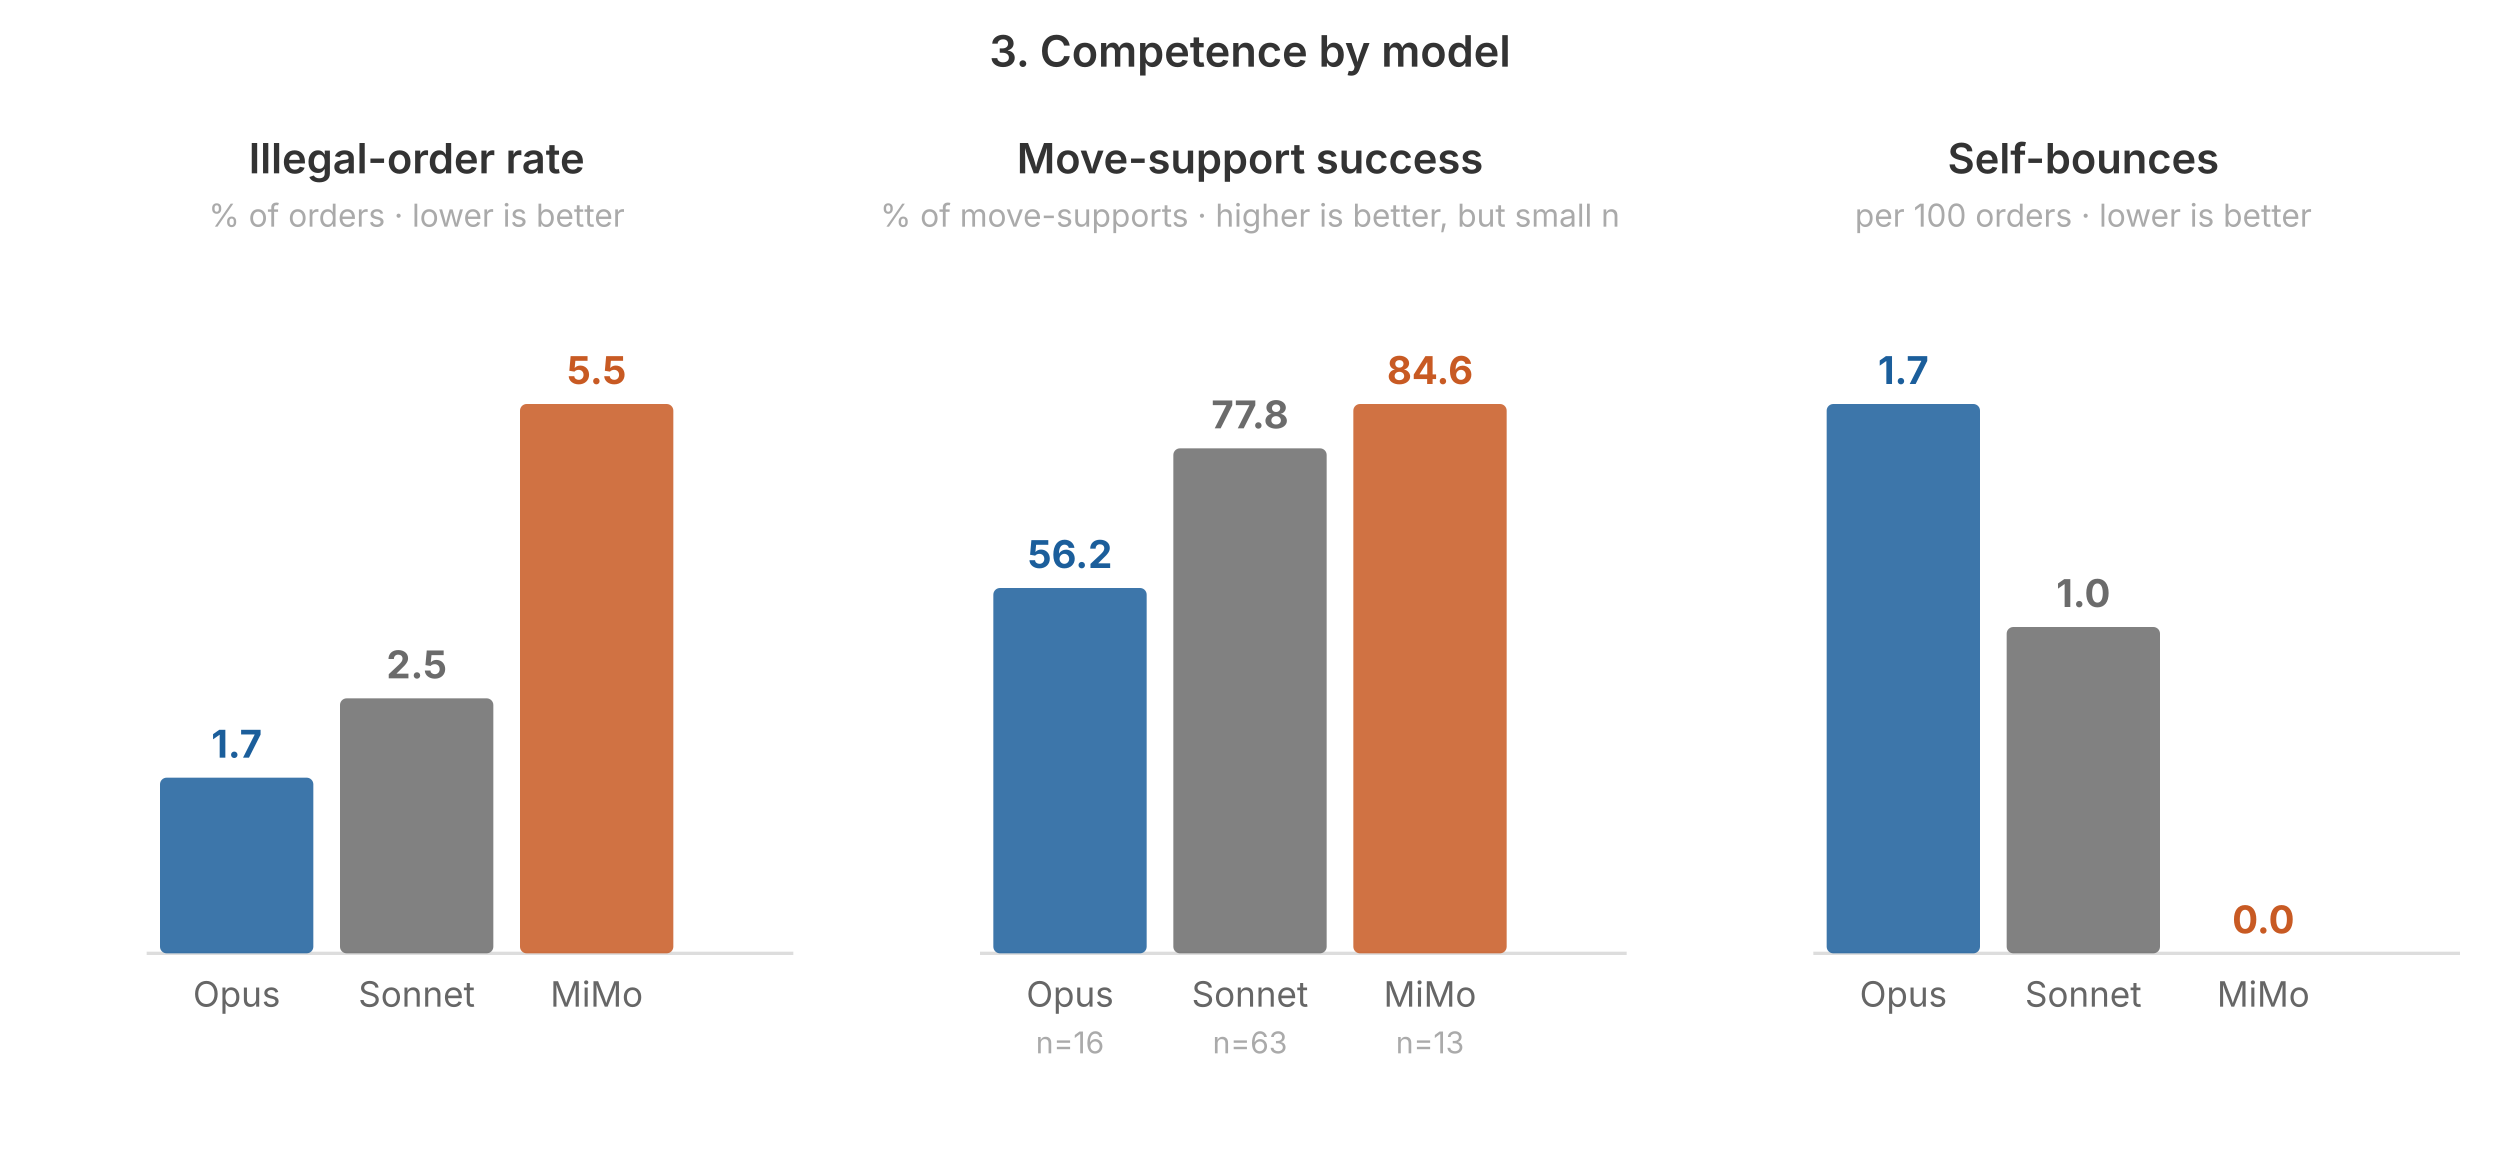
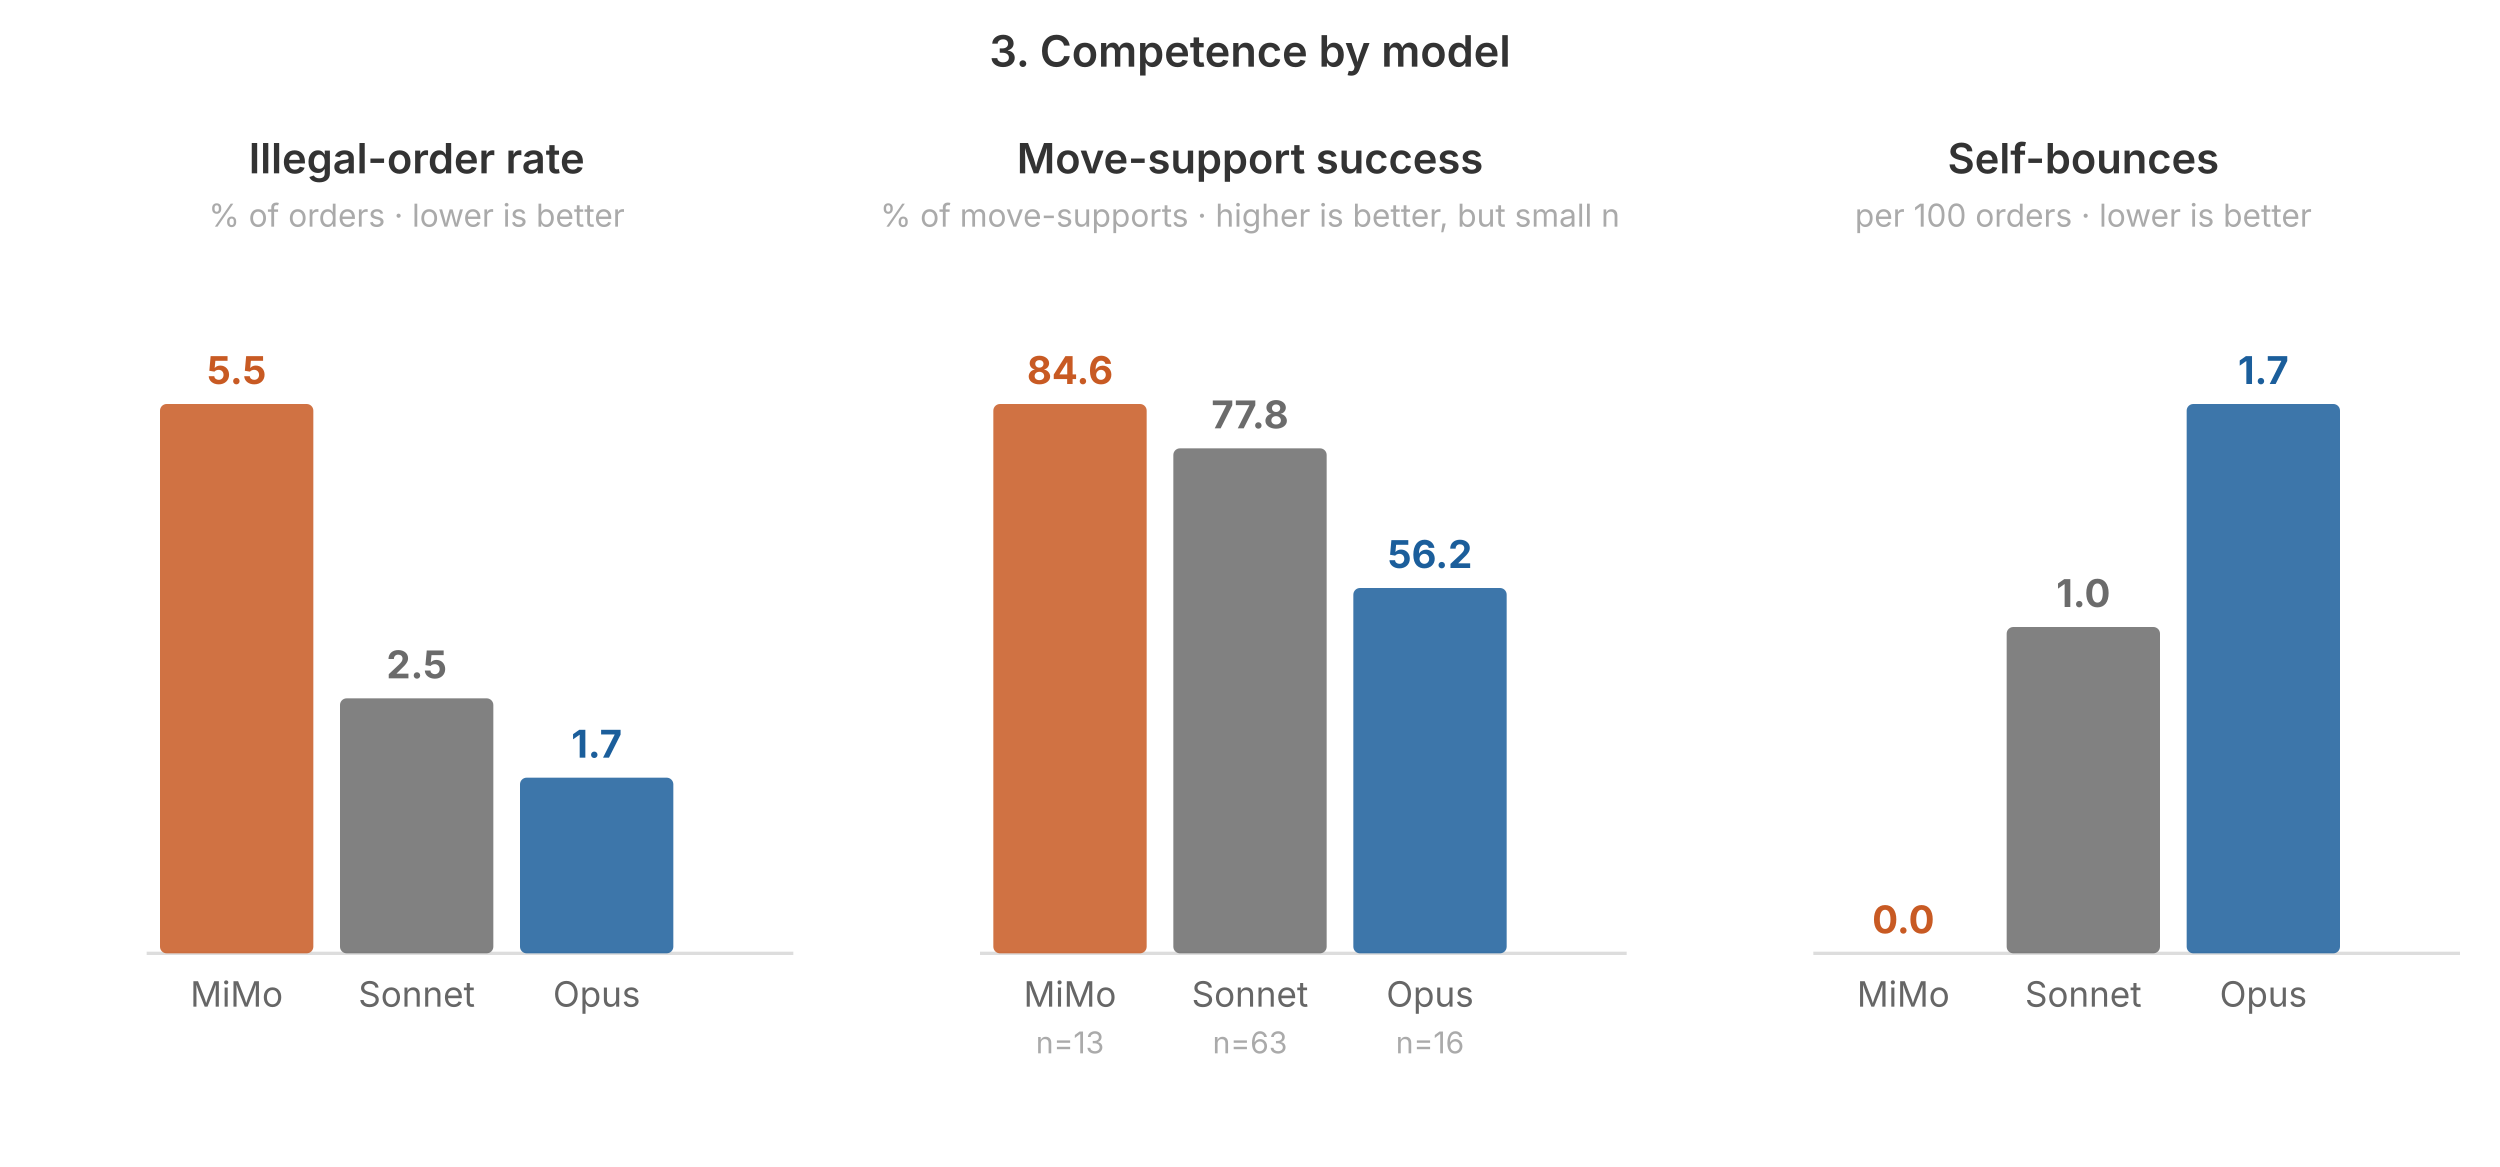
<svg xmlns="http://www.w3.org/2000/svg" viewBox="0 0 750 350" font-family="-apple-system, system-ui, sans-serif" width="750" height="350">
  <text x="375" y="20" text-anchor="middle" font-size="13" font-weight="600" fill="#333">3. Competence by model</text>
  <text x="125" y="52" text-anchor="middle" font-size="12.5" font-weight="600" fill="#333">Illegal-order rate</text>
  <text x="125" y="68" text-anchor="middle" font-size="9.5" fill="#aaa">% of orders · lower is better</text>
  <line x1="44" y1="286" x2="238" y2="286" stroke="#ddd" stroke-width="1" />
-   <rect x="48.0" y="233.3" width="46" height="52.7" rx="2" fill="#1b5e9b" fill-opacity="0.85" />
-   <text x="71.0" y="227.3" text-anchor="middle" font-size="11.5" font-weight="700" fill="#1b5e9b">1.7</text>
-   <text x="71.0" y="302.0" text-anchor="middle" font-size="10.5" fill="#666">Opus</text>
+   <rect x="48.0" y="121.2" width="46" height="164.8" rx="2" fill="#c85a23" fill-opacity="0.85" />
+   <text x="71.0" y="115.2" text-anchor="middle" font-size="11.5" font-weight="700" fill="#c85a23">5.5</text>
+   <text x="71.0" y="302.0" text-anchor="middle" font-size="10.5" fill="#666">MiMo</text>
  <rect x="102.0" y="209.5" width="46" height="76.5" rx="2" fill="#6b6b6b" fill-opacity="0.85" />
  <text x="125.0" y="203.5" text-anchor="middle" font-size="11.5" font-weight="700" fill="#6b6b6b">2.5</text>
  <text x="125.0" y="302.0" text-anchor="middle" font-size="10.5" fill="#666">Sonnet</text>
-   <rect x="156.0" y="121.2" width="46" height="164.8" rx="2" fill="#c85a23" fill-opacity="0.85" />
-   <text x="179.0" y="115.2" text-anchor="middle" font-size="11.5" font-weight="700" fill="#c85a23">5.5</text>
-   <text x="179.0" y="302.0" text-anchor="middle" font-size="10.5" fill="#666">MiMo</text>
+   <rect x="156.0" y="233.3" width="46" height="52.7" rx="2" fill="#1b5e9b" fill-opacity="0.85" />
+   <text x="179.0" y="227.3" text-anchor="middle" font-size="11.5" font-weight="700" fill="#1b5e9b">1.7</text>
+   <text x="179.0" y="302.0" text-anchor="middle" font-size="10.5" fill="#666">Opus</text>
  <text x="375" y="52" text-anchor="middle" font-size="12.5" font-weight="600" fill="#333">Move-support success</text>
  <text x="375" y="68" text-anchor="middle" font-size="9.5" fill="#aaa">% of move-supports · higher is better, but small n</text>
  <line x1="294" y1="286" x2="488" y2="286" stroke="#ddd" stroke-width="1" />
-   <rect x="298.0" y="176.4" width="46" height="109.6" rx="2" fill="#1b5e9b" fill-opacity="0.85" />
-   <text x="321.0" y="170.4" text-anchor="middle" font-size="11.5" font-weight="700" fill="#1b5e9b">56.2</text>
-   <text x="321.0" y="302.0" text-anchor="middle" font-size="10.5" fill="#666">Opus</text>
-   <text x="321.0" y="316.0" text-anchor="middle" font-size="9" fill="#aaa">n=16</text>
+   <rect x="298.0" y="121.2" width="46" height="164.8" rx="2" fill="#c85a23" fill-opacity="0.85" />
+   <text x="321.0" y="115.2" text-anchor="middle" font-size="11.5" font-weight="700" fill="#c85a23">84.6</text>
+   <text x="321.0" y="302.0" text-anchor="middle" font-size="10.5" fill="#666">MiMo</text>
+   <text x="321.0" y="316.0" text-anchor="middle" font-size="9" fill="#aaa">n=13</text>
  <rect x="352.0" y="134.5" width="46" height="151.5" rx="2" fill="#6b6b6b" fill-opacity="0.85" />
  <text x="375.0" y="128.5" text-anchor="middle" font-size="11.5" font-weight="700" fill="#6b6b6b">77.8</text>
  <text x="375.0" y="302.0" text-anchor="middle" font-size="10.5" fill="#666">Sonnet</text>
  <text x="375.0" y="316.0" text-anchor="middle" font-size="9" fill="#aaa">n=63</text>
-   <rect x="406.0" y="121.2" width="46" height="164.8" rx="2" fill="#c85a23" fill-opacity="0.85" />
-   <text x="429.0" y="115.2" text-anchor="middle" font-size="11.5" font-weight="700" fill="#c85a23">84.6</text>
-   <text x="429.0" y="302.0" text-anchor="middle" font-size="10.5" fill="#666">MiMo</text>
-   <text x="429.0" y="316.0" text-anchor="middle" font-size="9" fill="#aaa">n=13</text>
+   <rect x="406.0" y="176.4" width="46" height="109.6" rx="2" fill="#1b5e9b" fill-opacity="0.85" />
+   <text x="429.0" y="170.4" text-anchor="middle" font-size="11.5" font-weight="700" fill="#1b5e9b">56.2</text>
+   <text x="429.0" y="302.0" text-anchor="middle" font-size="10.5" fill="#666">Opus</text>
+   <text x="429.0" y="316.0" text-anchor="middle" font-size="9" fill="#aaa">n=16</text>
  <text x="625" y="52" text-anchor="middle" font-size="12.5" font-weight="600" fill="#333">Self-bounces</text>
  <text x="625" y="68" text-anchor="middle" font-size="9.5" fill="#aaa">per 100 orders · lower is better</text>
  <line x1="544" y1="286" x2="738" y2="286" stroke="#ddd" stroke-width="1" />
-   <rect x="548.0" y="121.2" width="46" height="164.8" rx="2" fill="#1b5e9b" fill-opacity="0.85" />
-   <text x="571.0" y="115.2" text-anchor="middle" font-size="11.5" font-weight="700" fill="#1b5e9b">1.7</text>
-   <text x="571.0" y="302.0" text-anchor="middle" font-size="10.5" fill="#666">Opus</text>
+   <rect x="548.0" y="286.0" width="46" height="0.0" rx="2" fill="#c85a23" fill-opacity="0.85" />
+   <text x="571.0" y="280.0" text-anchor="middle" font-size="11.5" font-weight="700" fill="#c85a23">0.0</text>
+   <text x="571.0" y="302.0" text-anchor="middle" font-size="10.5" fill="#666">MiMo</text>
  <rect x="602.0" y="188.1" width="46" height="97.9" rx="2" fill="#6b6b6b" fill-opacity="0.85" />
  <text x="625.0" y="182.1" text-anchor="middle" font-size="11.5" font-weight="700" fill="#6b6b6b">1.0</text>
  <text x="625.0" y="302.0" text-anchor="middle" font-size="10.5" fill="#666">Sonnet</text>
-   <rect x="656.0" y="286.0" width="46" height="0.0" rx="2" fill="#c85a23" fill-opacity="0.85" />
-   <text x="679.0" y="280.0" text-anchor="middle" font-size="11.5" font-weight="700" fill="#c85a23">0.0</text>
-   <text x="679.0" y="302.0" text-anchor="middle" font-size="10.5" fill="#666">MiMo</text>
+   <rect x="656.0" y="121.2" width="46" height="164.8" rx="2" fill="#1b5e9b" fill-opacity="0.85" />
+   <text x="679.0" y="115.2" text-anchor="middle" font-size="11.5" font-weight="700" fill="#1b5e9b">1.7</text>
+   <text x="679.0" y="302.0" text-anchor="middle" font-size="10.5" fill="#666">Opus</text>
</svg>
